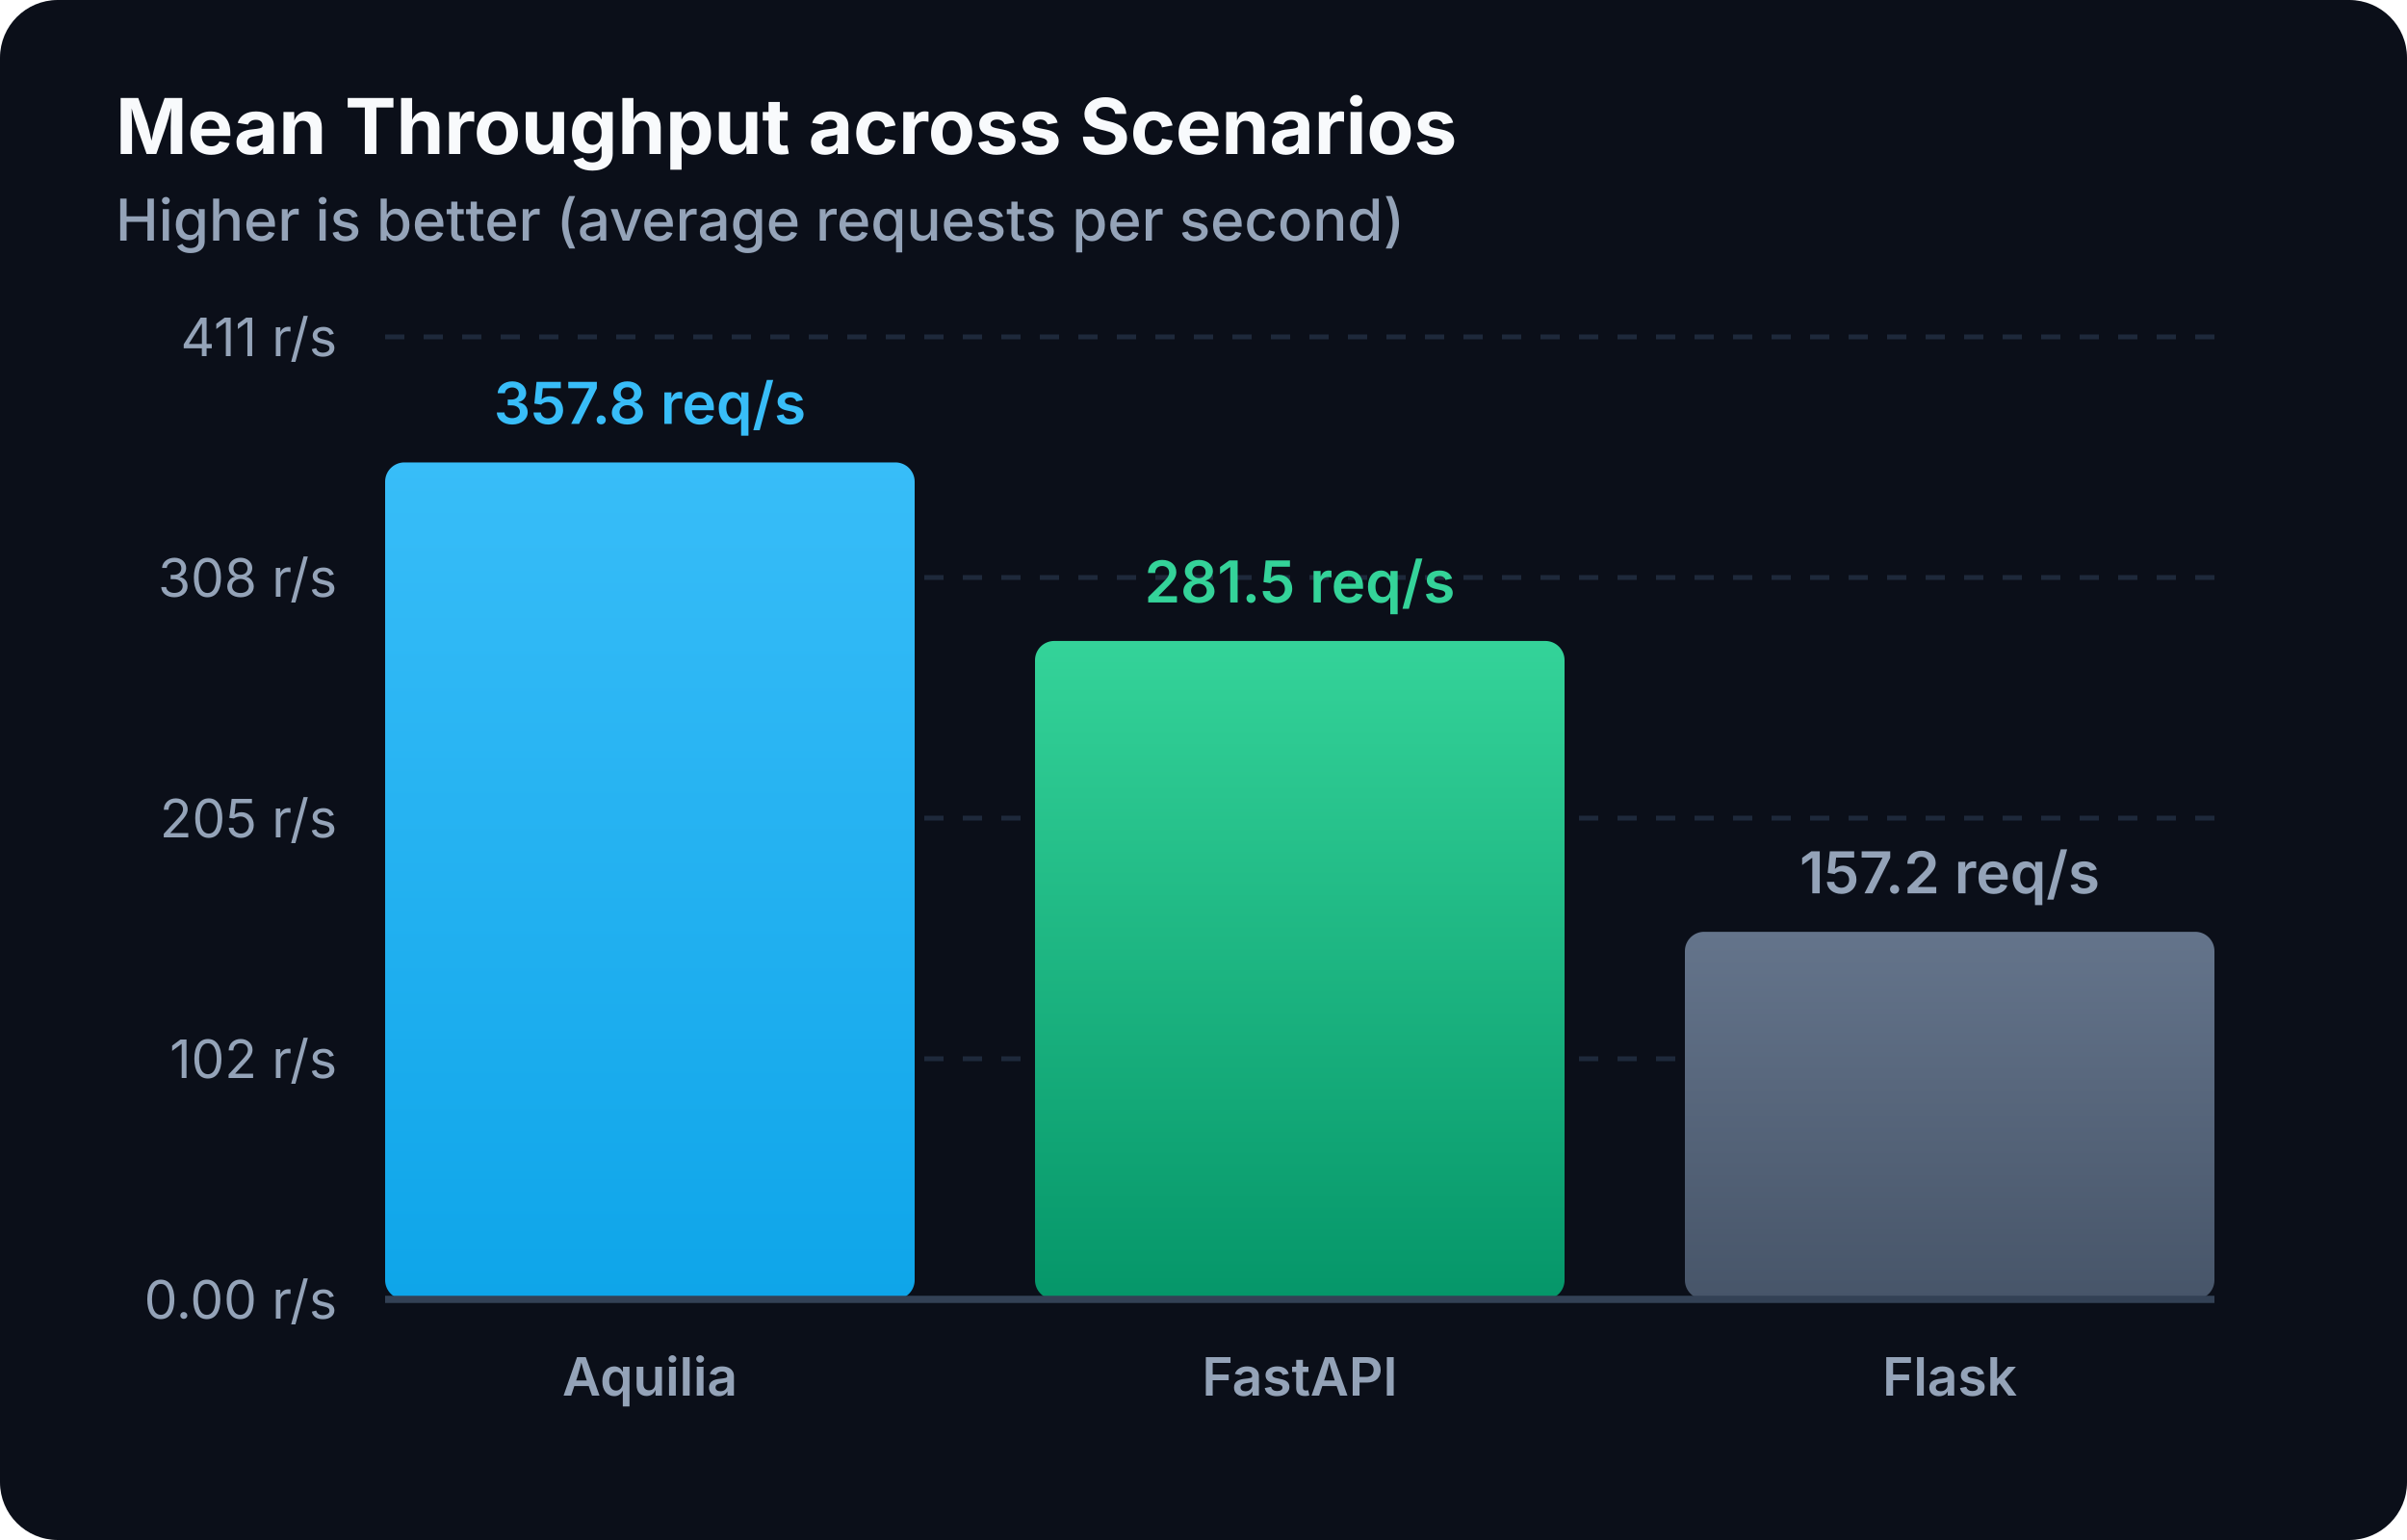
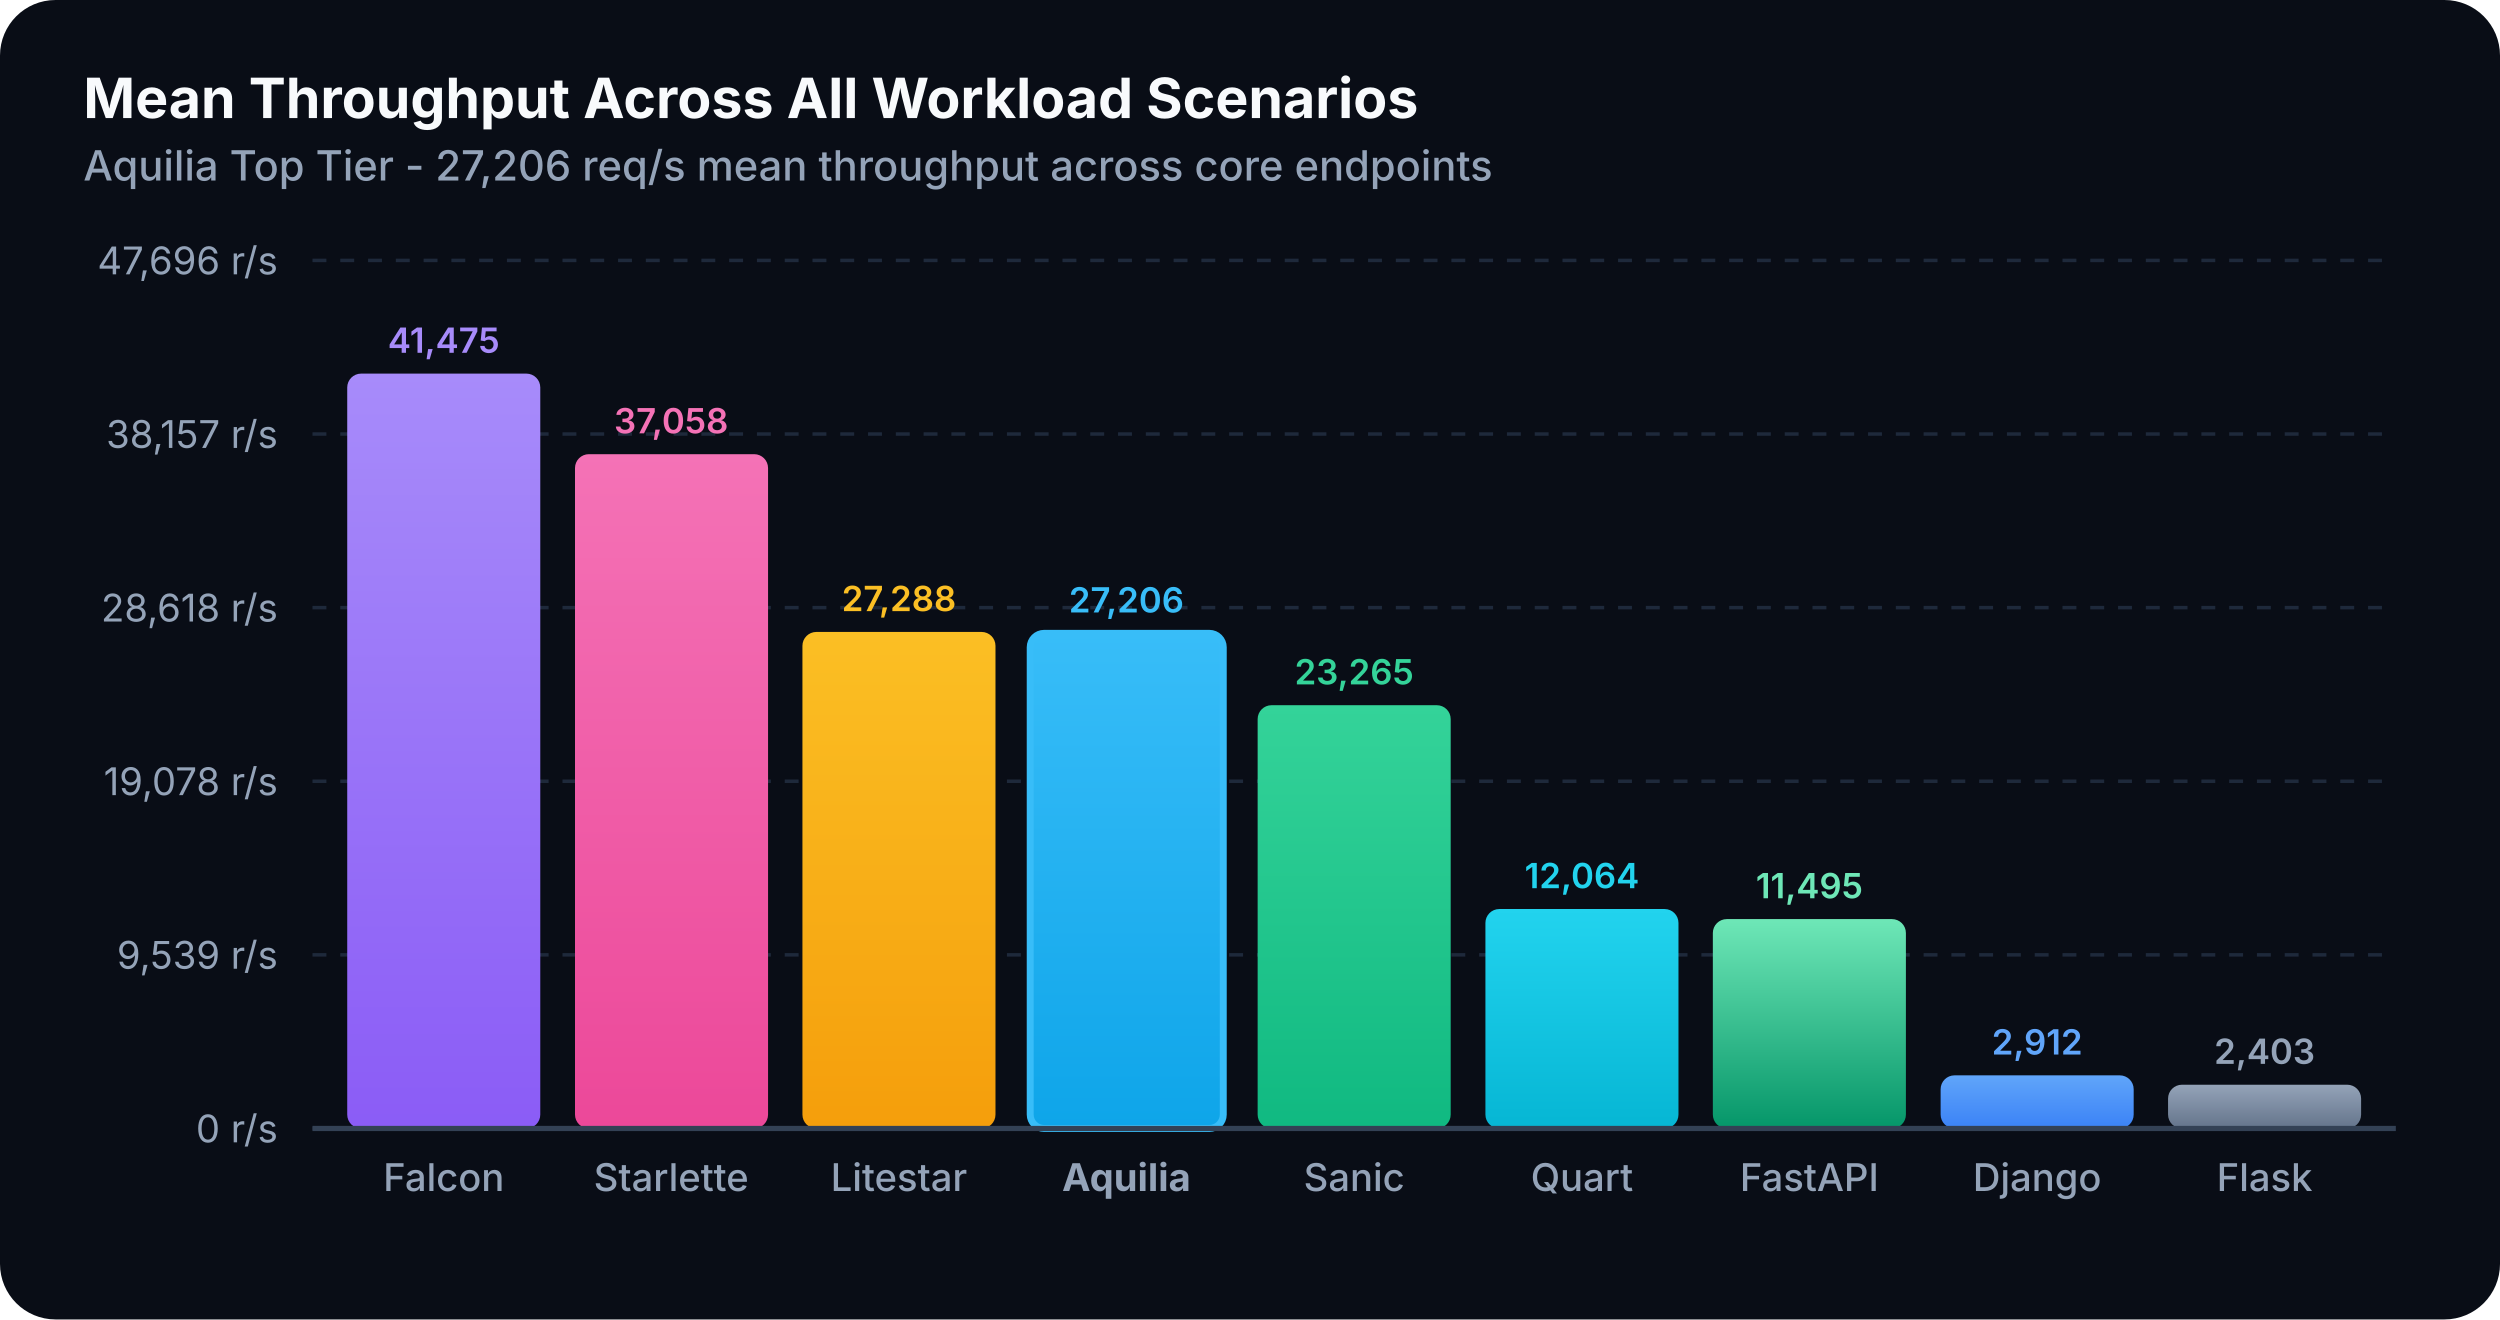
- <svg xmlns="http://www.w3.org/2000/svg" viewBox="0 0 500 320" width="100%" height="100%">
+ <svg xmlns="http://www.w3.org/2000/svg" viewBox="0 0 720 380" width="100%" height="100%">
  <style>
-     .bg { fill: #0b0f19; rx: 12px; }
+     .bg { fill: #090d16; rx: 16px; }
    .title { font-family: system-ui, -apple-system, sans-serif; font-size: 16px; font-weight: 700; fill: #f8fafc; }
    .subtitle { font-family: system-ui, -apple-system, sans-serif; font-size: 12px; font-weight: 500; fill: #94a3b8; }
    .axis-label { font-family: system-ui, -apple-system, sans-serif; font-size: 11px; fill: #94a3b8; }
-     .bar-value { font-family: system-ui, -apple-system, sans-serif; font-size: 12px; font-weight: 600; }
+     .bar-value { font-family: system-ui, -apple-system, sans-serif; font-size: 10px; font-weight: 600; }
    .grid-line { stroke: #1e293b; stroke-width: 1; stroke-dasharray: 4 4; }
    .axis-line { stroke: #334155; stroke-width: 1.5; }
  </style>
  <defs>
    <linearGradient id="grad-aquilia" x1="0%" y1="100%" x2="0%" y2="0%">
      <stop offset="0%" stop-color="#0ea5e9" />
      <stop offset="100%" stop-color="#38bdf8" />
    </linearGradient>
+     <linearGradient id="grad-falcon" x1="0%" y1="100%" x2="0%" y2="0%">
+       <stop offset="0%" stop-color="#8b5cf6" />
+       <stop offset="100%" stop-color="#a78bfa" />
+     </linearGradient>
+     <linearGradient id="grad-starlette" x1="0%" y1="100%" x2="0%" y2="0%">
+       <stop offset="0%" stop-color="#ec4899" />
+       <stop offset="100%" stop-color="#f472b6" />
+     </linearGradient>
+     <linearGradient id="grad-litestar" x1="0%" y1="100%" x2="0%" y2="0%">
+       <stop offset="0%" stop-color="#f59e0b" />
+       <stop offset="100%" stop-color="#fbbf24" />
+     </linearGradient>
+     <linearGradient id="grad-sanic" x1="0%" y1="100%" x2="0%" y2="0%">
+       <stop offset="0%" stop-color="#10b981" />
+       <stop offset="100%" stop-color="#34d399" />
+     </linearGradient>
+     <linearGradient id="grad-quart" x1="0%" y1="100%" x2="0%" y2="0%">
+       <stop offset="0%" stop-color="#06b6d4" />
+       <stop offset="100%" stop-color="#22d3ee" />
+     </linearGradient>
    <linearGradient id="grad-fastapi" x1="0%" y1="100%" x2="0%" y2="0%">
      <stop offset="0%" stop-color="#059669" />
-       <stop offset="100%" stop-color="#34d399" />
+       <stop offset="100%" stop-color="#6ee7b7" />
+     </linearGradient>
+     <linearGradient id="grad-django" x1="0%" y1="100%" x2="0%" y2="0%">
+       <stop offset="0%" stop-color="#3b82f6" />
+       <stop offset="100%" stop-color="#60a5fa" />
    </linearGradient>
    <linearGradient id="grad-flask" x1="0%" y1="100%" x2="0%" y2="0%">
-       <stop offset="0%" stop-color="#475569" />
-       <stop offset="100%" stop-color="#64748b" />
+       <stop offset="0%" stop-color="#64748b" />
+       <stop offset="100%" stop-color="#94a3b8" />
    </linearGradient>
  </defs>
-   <rect width="500" height="320" class="bg" />
-   <text x="24" y="32" class="title">Mean Throughput across Scenarios</text>
-   <text x="24" y="50" class="subtitle">Higher is better (average requests per second)</text>
-   <line x1="80" y1="270.0" x2="460" y2="270.0" class="grid-line" />
-   <text x="70" y="274.0" text-anchor="end" class="axis-label">0.00 r/s</text>
-   <line x1="80" y1="220.0" x2="460" y2="220.0" class="grid-line" />
-   <text x="70" y="224.0" text-anchor="end" class="axis-label">102 r/s</text>
-   <line x1="80" y1="170.0" x2="460" y2="170.0" class="grid-line" />
-   <text x="70" y="174.0" text-anchor="end" class="axis-label">205 r/s</text>
-   <line x1="80" y1="120.0" x2="460" y2="120.0" class="grid-line" />
-   <text x="70" y="124.0" text-anchor="end" class="axis-label">308 r/s</text>
-   <line x1="80" y1="70.0" x2="460" y2="70.0" class="grid-line" />
-   <text x="70" y="74.0" text-anchor="end" class="axis-label">411 r/s</text>
-   <rect x="80.0" y="96.087" width="110.0" height="173.913" fill="url(#grad-aquilia)" rx="4" />
-   <text x="135.0" y="88.087" text-anchor="middle" fill="#38bdf8" class="bar-value">357.8 req/s</text>
-   <text x="135.0" y="290" text-anchor="middle" class="axis-label" font-weight="600">Aquilia</text>
-   <rect x="215.0" y="133.186" width="110.0" height="136.814" fill="url(#grad-fastapi)" rx="4" />
-   <text x="270.0" y="125.186" text-anchor="middle" fill="#34d399" class="bar-value">281.5 req/s</text>
-   <text x="270.0" y="290" text-anchor="middle" class="axis-label" font-weight="600">FastAPI</text>
-   <rect x="350.0" y="193.62" width="110.0" height="76.38" fill="url(#grad-flask)" rx="4" />
-   <text x="405.0" y="185.62" text-anchor="middle" fill="#94a3b8" class="bar-value">157.2 req/s</text>
-   <text x="405.0" y="290" text-anchor="middle" class="axis-label" font-weight="600">Flask</text>
-   <line x1="80" y1="270" x2="460" y2="270" class="axis-line" />
+   <rect width="720" height="380" class="bg" />
+   <text x="24" y="34" class="title">Mean Throughput Across All Workload Scenarios</text>
+   <text x="24" y="52" class="subtitle">Aquilia Top Tier - 27,206 req/s mean throughput across core endpoints</text>
+   <line x1="90" y1="325.0" x2="690" y2="325.0" class="grid-line" />
+   <text x="80" y="329.0" text-anchor="end" class="axis-label">0 r/s</text>
+   <line x1="90" y1="275.0" x2="690" y2="275.0" class="grid-line" />
+   <text x="80" y="279.0" text-anchor="end" class="axis-label">9,539 r/s</text>
+   <line x1="90" y1="225.0" x2="690" y2="225.0" class="grid-line" />
+   <text x="80" y="229.0" text-anchor="end" class="axis-label">19,078 r/s</text>
+   <line x1="90" y1="175.0" x2="690" y2="175.0" class="grid-line" />
+   <text x="80" y="179.0" text-anchor="end" class="axis-label">28,618 r/s</text>
+   <line x1="90" y1="125.0" x2="690" y2="125.0" class="grid-line" />
+   <text x="80" y="129.0" text-anchor="end" class="axis-label">38,157 r/s</text>
+   <line x1="90" y1="75.0" x2="690" y2="75.0" class="grid-line" />
+   <text x="80" y="79.0" text-anchor="end" class="axis-label">47,696 r/s</text>
+   <rect x="100.0" y="107.6" width="55.6" height="217.4" fill="url(#grad-falcon)" rx="4" />
+   <text x="127.8" y="101.6" text-anchor="middle" fill="#a78bfa" class="bar-value">41,475</text>
+   <text x="127.8" y="343" text-anchor="middle" fill="#94a3b8" class="axis-label" font-weight="500">Falcon</text>
+   <rect x="165.6" y="130.8" width="55.6" height="194.2" fill="url(#grad-starlette)" rx="4" />
+   <text x="193.3" y="124.8" text-anchor="middle" fill="#f472b6" class="bar-value">37,058</text>
+   <text x="193.3" y="343" text-anchor="middle" fill="#94a3b8" class="axis-label" font-weight="500">Starlette</text>
+   <rect x="231.1" y="182.0" width="55.6" height="143.0" fill="url(#grad-litestar)" rx="4" />
+   <text x="258.9" y="176.0" text-anchor="middle" fill="#fbbf24" class="bar-value">27,288</text>
+   <text x="258.9" y="343" text-anchor="middle" fill="#94a3b8" class="axis-label" font-weight="500">Litestar</text>
+   <rect x="296.7" y="182.4" width="55.6" height="142.6" fill="url(#grad-aquilia)" rx="4" stroke="#38bdf8" stroke-width="2" />
+   <text x="324.4" y="176.4" text-anchor="middle" fill="#38bdf8" class="bar-value">27,206</text>
+   <text x="324.4" y="343" text-anchor="middle" fill="#38bdf8" class="axis-label" font-weight="700">Aquilia</text>
+   <rect x="362.2" y="203.1" width="55.6" height="121.9" fill="url(#grad-sanic)" rx="4" />
+   <text x="390.0" y="197.1" text-anchor="middle" fill="#34d399" class="bar-value">23,265</text>
+   <text x="390.0" y="343" text-anchor="middle" fill="#94a3b8" class="axis-label" font-weight="500">Sanic</text>
+   <rect x="427.8" y="261.8" width="55.6" height="63.2" fill="url(#grad-quart)" rx="4" />
+   <text x="455.6" y="255.8" text-anchor="middle" fill="#22d3ee" class="bar-value">12,064</text>
+   <text x="455.6" y="343" text-anchor="middle" fill="#94a3b8" class="axis-label" font-weight="500">Quart</text>
+   <rect x="493.3" y="264.7" width="55.6" height="60.3" fill="url(#grad-fastapi)" rx="4" />
+   <text x="521.1" y="258.7" text-anchor="middle" fill="#6ee7b7" class="bar-value">11,495</text>
+   <text x="521.1" y="343" text-anchor="middle" fill="#94a3b8" class="axis-label" font-weight="500">FastAPI</text>
+   <rect x="558.9" y="309.7" width="55.6" height="15.3" fill="url(#grad-django)" rx="4" />
+   <text x="586.7" y="303.7" text-anchor="middle" fill="#60a5fa" class="bar-value">2,912</text>
+   <text x="586.7" y="343" text-anchor="middle" fill="#94a3b8" class="axis-label" font-weight="500">Django</text>
+   <rect x="624.4" y="312.4" width="55.6" height="12.6" fill="url(#grad-flask)" rx="4" />
+   <text x="652.2" y="306.4" text-anchor="middle" fill="#94a3b8" class="bar-value">2,403</text>
+   <text x="652.2" y="343" text-anchor="middle" fill="#94a3b8" class="axis-label" font-weight="500">Flask</text>
+   <line x1="90" y1="325" x2="690" y2="325" class="axis-line" />
</svg>
